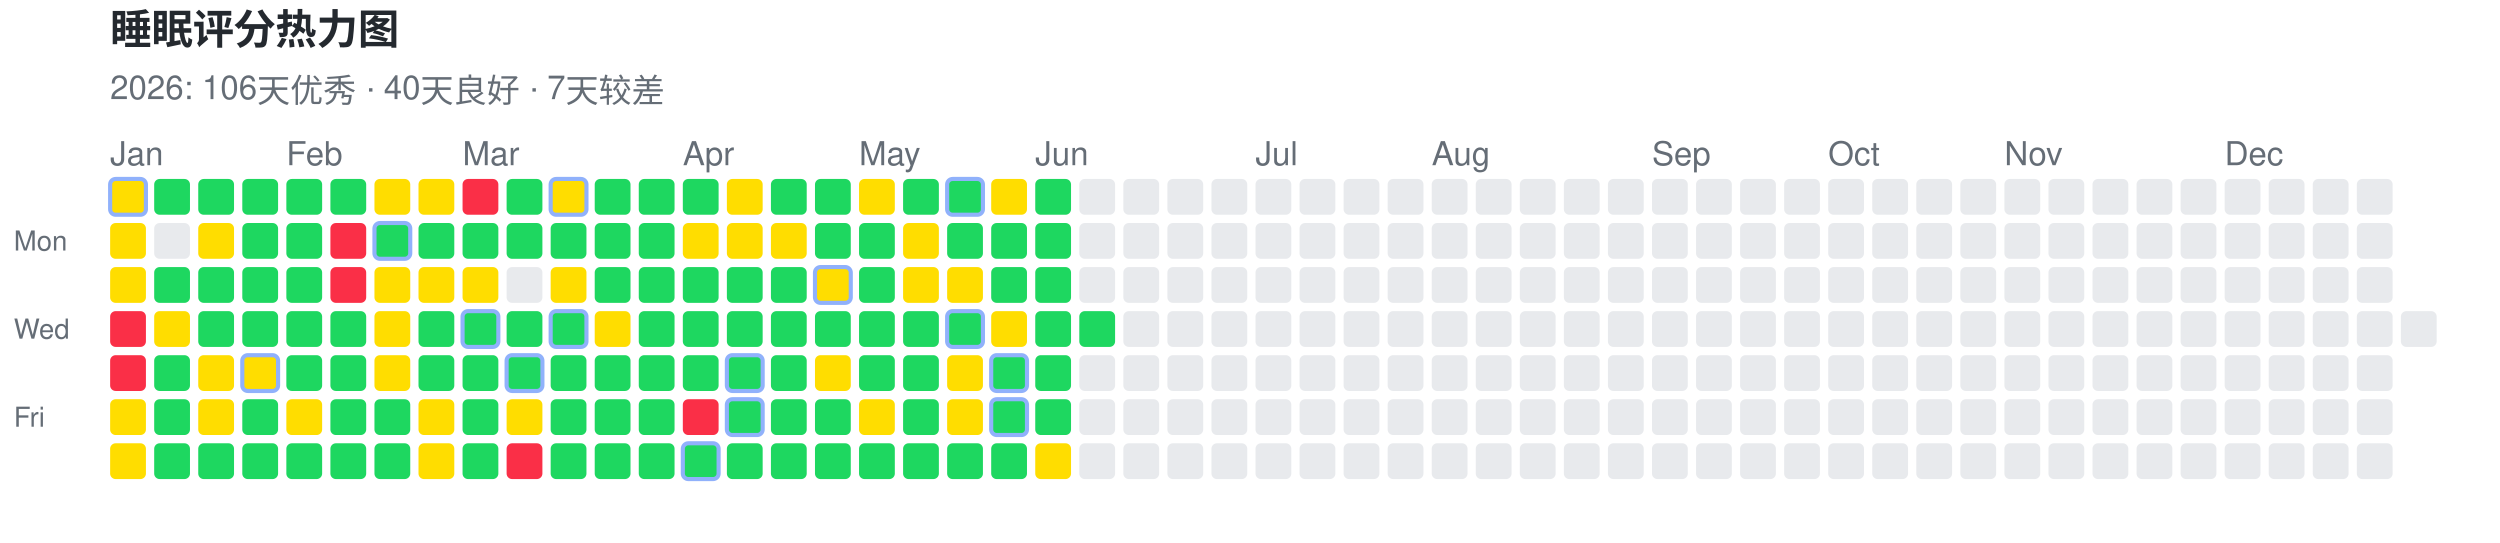
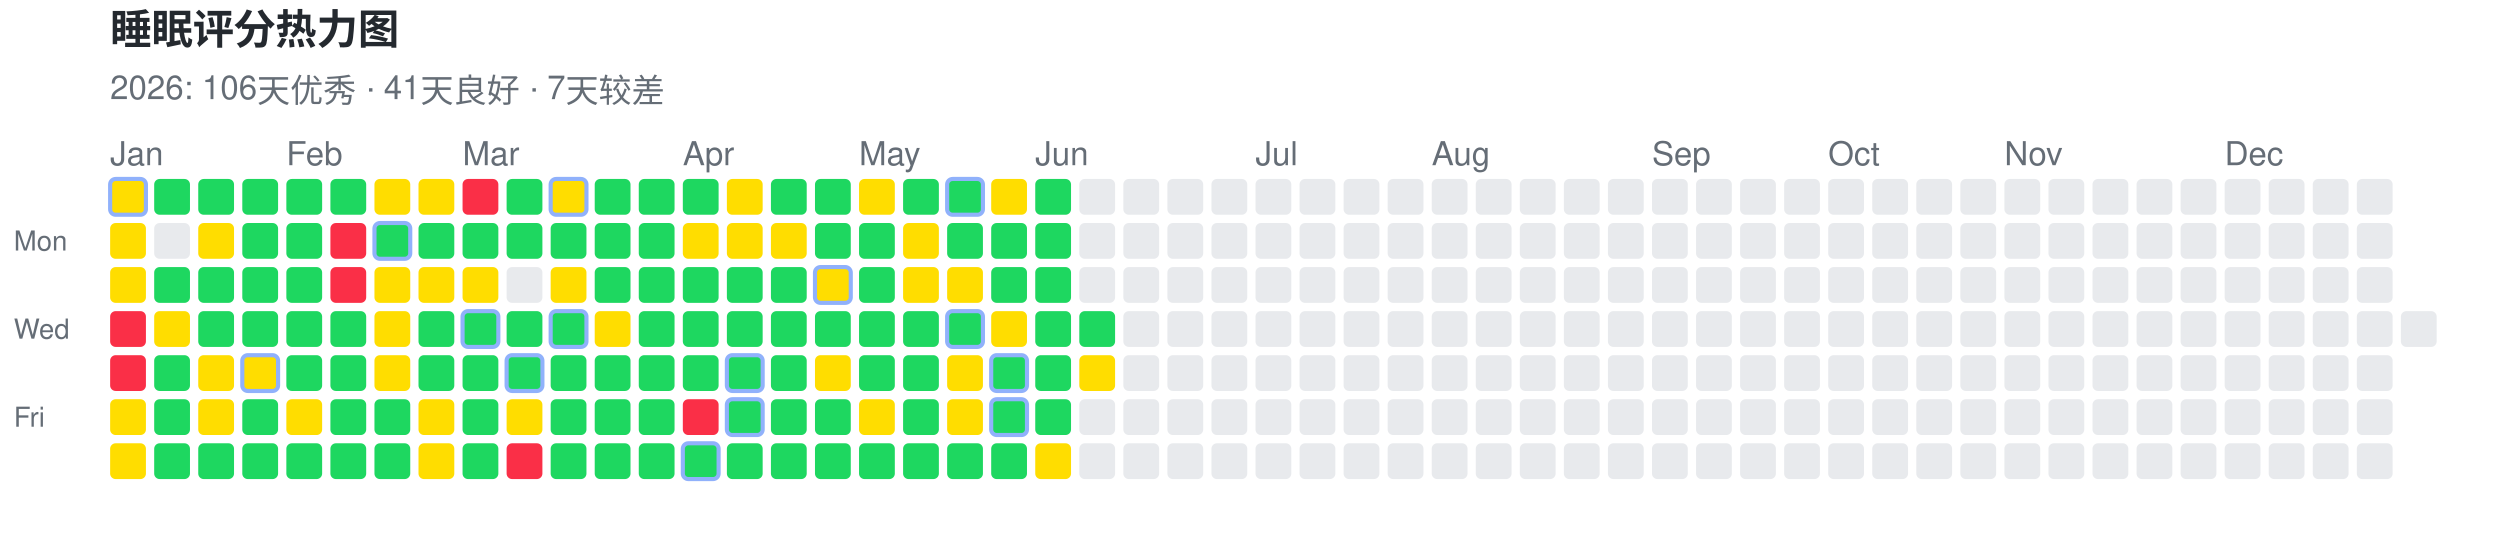
<svg xmlns="http://www.w3.org/2000/svg" width="908" height="197" viewBox="0 0 908 197" style="background-color:white;">
  <style>
    text { font-family: -apple-system, BlinkMacSystemFont, 'Segoe UI', Helvetica, Arial, sans-serif; }
  </style>
  <text x="40" y="16" font-size="15" fill="#24292f" font-weight="bold">睡眠评分热力图</text>
-   <text x="40" y="36" font-size="12" fill="#656d76">2026: 106天优秀 · 40天良好 · 7天较差</text>
+   <text x="40" y="36" font-size="12" fill="#656d76">2026: 106天优秀 · 41天良好 · 7天较差</text>
  <text x="40" y="60" font-size="12" fill="#656d76">Jan</text>
  <text x="104" y="60" font-size="12" fill="#656d76">Feb</text>
  <text x="168" y="60" font-size="12" fill="#656d76">Mar</text>
  <text x="248" y="60" font-size="12" fill="#656d76">Apr</text>
  <text x="312" y="60" font-size="12" fill="#656d76">May</text>
  <text x="376" y="60" font-size="12" fill="#656d76">Jun</text>
  <text x="456" y="60" font-size="12" fill="#656d76">Jul</text>
  <text x="520" y="60" font-size="12" fill="#656d76">Aug</text>
  <text x="600" y="60" font-size="12" fill="#656d76">Sep</text>
  <text x="664" y="60" font-size="12" fill="#656d76">Oct</text>
  <text x="728" y="60" font-size="12" fill="#656d76">Nov</text>
  <text x="808" y="60" font-size="12" fill="#656d76">Dec</text>
  <text x="5" y="91" font-size="10" fill="#656d76">Mon</text>
  <text x="5" y="123" font-size="10" fill="#656d76">Wed</text>
  <text x="5" y="155" font-size="10" fill="#656d76">Fri</text>
  <rect x="40" y="113" width="13" height="13" rx="2" ry="2" fill="#fa2f47" data-date="2026-01-01" data-score="47" data-duration="311" data-nap="" />
  <rect x="40" y="129" width="13" height="13" rx="2" ry="2" fill="#fa2f47" data-date="2026-01-02" data-score="52" data-duration="517" data-nap="" />
  <rect x="40" y="145" width="13" height="13" rx="2" ry="2" fill="#ffdd00" data-date="2026-01-03" data-score="74" data-duration="435" data-nap="" />
  <rect x="40" y="161" width="13" height="13" rx="2" ry="2" fill="#ffdd00" data-date="2026-01-04" data-score="83" data-duration="602" data-nap="" />
  <rect x="40" y="65" width="13" height="13" rx="2" ry="2" fill="#ffdd00" stroke="#90b1fb" stroke-width="1.5" data-date="2026-01-05" data-score="65" data-duration="561" data-nap="56" />
  <rect x="40" y="81" width="13" height="13" rx="2" ry="2" fill="#ffdd00" data-date="2026-01-06" data-score="84" data-duration="498" data-nap="" />
  <rect x="40" y="97" width="13" height="13" rx="2" ry="2" fill="#ffdd00" data-date="2026-01-07" data-score="73" data-duration="473" data-nap="" />
  <rect x="56" y="113" width="13" height="13" rx="2" ry="2" fill="#ffdd00" data-date="2026-01-08" data-score="71" data-duration="471" data-nap="" />
  <rect x="56" y="129" width="13" height="13" rx="2" ry="2" fill="#1ed760" data-date="2026-01-09" data-score="92" data-duration="435" data-nap="" />
  <rect x="56" y="145" width="13" height="13" rx="2" ry="2" fill="#1ed760" data-date="2026-01-10" data-score="95" data-duration="421" data-nap="" />
  <rect x="56" y="161" width="13" height="13" rx="2" ry="2" fill="#1ed760" data-date="2026-01-11" data-score="97" data-duration="395" data-nap="" />
  <rect x="56" y="65" width="13" height="13" rx="2" ry="2" fill="#1ed760" data-date="2026-01-12" data-score="97" data-duration="420" data-nap="" />
  <rect x="56" y="81" width="13" height="13" rx="2" ry="2" fill="#E8EAED" data-date="2026-01-13" data-score="" data-duration="" data-nap="" />
  <rect x="56" y="97" width="13" height="13" rx="2" ry="2" fill="#1ed760" data-date="2026-01-14" data-score="96" data-duration="533" data-nap="" />
  <rect x="72" y="113" width="13" height="13" rx="2" ry="2" fill="#1ed760" data-date="2026-01-15" data-score="95" data-duration="486" data-nap="" />
  <rect x="72" y="129" width="13" height="13" rx="2" ry="2" fill="#ffdd00" data-date="2026-01-16" data-score="69" data-duration="442" data-nap="" />
  <rect x="72" y="145" width="13" height="13" rx="2" ry="2" fill="#ffdd00" data-date="2026-01-17" data-score="76" data-duration="550" data-nap="" />
  <rect x="72" y="161" width="13" height="13" rx="2" ry="2" fill="#1ed760" data-date="2026-01-18" data-score="91" data-duration="450" data-nap="" />
  <rect x="72" y="65" width="13" height="13" rx="2" ry="2" fill="#1ed760" data-date="2026-01-19" data-score="98" data-duration="467" data-nap="" />
  <rect x="72" y="81" width="13" height="13" rx="2" ry="2" fill="#ffdd00" data-date="2026-01-20" data-score="74" data-duration="479" data-nap="" />
  <rect x="72" y="97" width="13" height="13" rx="2" ry="2" fill="#1ed760" data-date="2026-01-21" data-score="96" data-duration="461" data-nap="" />
  <rect x="88" y="113" width="13" height="13" rx="2" ry="2" fill="#1ed760" data-date="2026-01-22" data-score="93" data-duration="448" data-nap="" />
  <rect x="88" y="129" width="13" height="13" rx="2" ry="2" fill="#ffdd00" stroke="#90b1fb" stroke-width="1.5" data-date="2026-01-23" data-score="83" data-duration="499" data-nap="42" />
  <rect x="88" y="145" width="13" height="13" rx="2" ry="2" fill="#1ed760" data-date="2026-01-24" data-score="98" data-duration="545" data-nap="" />
  <rect x="88" y="161" width="13" height="13" rx="2" ry="2" fill="#1ed760" data-date="2026-01-25" data-score="86" data-duration="546" data-nap="" />
  <rect x="88" y="65" width="13" height="13" rx="2" ry="2" fill="#1ed760" data-date="2026-01-26" data-score="95" data-duration="508" data-nap="" />
  <rect x="88" y="81" width="13" height="13" rx="2" ry="2" fill="#1ed760" data-date="2026-01-27" data-score="94" data-duration="525" data-nap="" />
  <rect x="88" y="97" width="13" height="13" rx="2" ry="2" fill="#1ed760" data-date="2026-01-28" data-score="96" data-duration="422" data-nap="" />
  <rect x="104" y="113" width="13" height="13" rx="2" ry="2" fill="#1ed760" data-date="2026-01-29" data-score="94" data-duration="445" data-nap="" />
  <rect x="104" y="129" width="13" height="13" rx="2" ry="2" fill="#1ed760" data-date="2026-01-30" data-score="92" data-duration="562" data-nap="" />
  <rect x="104" y="145" width="13" height="13" rx="2" ry="2" fill="#ffdd00" data-date="2026-01-31" data-score="74" data-duration="511" data-nap="" />
  <rect x="104" y="161" width="13" height="13" rx="2" ry="2" fill="#1ed760" data-date="2026-02-01" data-score="96" data-duration="495" data-nap="" />
  <rect x="104" y="65" width="13" height="13" rx="2" ry="2" fill="#1ed760" data-date="2026-02-02" data-score="96" data-duration="519" data-nap="" />
  <rect x="104" y="81" width="13" height="13" rx="2" ry="2" fill="#1ed760" data-date="2026-02-03" data-score="96" data-duration="517" data-nap="" />
  <rect x="104" y="97" width="13" height="13" rx="2" ry="2" fill="#1ed760" data-date="2026-02-04" data-score="95" data-duration="464" data-nap="" />
  <rect x="120" y="113" width="13" height="13" rx="2" ry="2" fill="#1ed760" data-date="2026-02-05" data-score="97" data-duration="443" data-nap="" />
  <rect x="120" y="129" width="13" height="13" rx="2" ry="2" fill="#1ed760" data-date="2026-02-06" data-score="95" data-duration="516" data-nap="" />
  <rect x="120" y="145" width="13" height="13" rx="2" ry="2" fill="#1ed760" data-date="2026-02-07" data-score="96" data-duration="497" data-nap="" />
  <rect x="120" y="161" width="13" height="13" rx="2" ry="2" fill="#1ed760" data-date="2026-02-08" data-score="86" data-duration="488" data-nap="" />
  <rect x="120" y="65" width="13" height="13" rx="2" ry="2" fill="#1ed760" data-date="2026-02-09" data-score="93" data-duration="394" data-nap="" />
  <rect x="120" y="81" width="13" height="13" rx="2" ry="2" fill="#fa2f47" data-date="2026-02-10" data-score="56" data-duration="322" data-nap="" />
  <rect x="120" y="97" width="13" height="13" rx="2" ry="2" fill="#fa2f47" data-date="2026-02-11" data-score="44" data-duration="212" data-nap="" />
  <rect x="136" y="113" width="13" height="13" rx="2" ry="2" fill="#ffdd00" data-date="2026-02-12" data-score="84" data-duration="538" data-nap="" />
  <rect x="136" y="129" width="13" height="13" rx="2" ry="2" fill="#ffdd00" data-date="2026-02-13" data-score="81" data-duration="522" data-nap="" />
  <rect x="136" y="145" width="13" height="13" rx="2" ry="2" fill="#1ed760" data-date="2026-02-14" data-score="95" data-duration="444" data-nap="" />
  <rect x="136" y="161" width="13" height="13" rx="2" ry="2" fill="#1ed760" data-date="2026-02-15" data-score="98" data-duration="506" data-nap="" />
  <rect x="136" y="65" width="13" height="13" rx="2" ry="2" fill="#ffdd00" data-date="2026-02-16" data-score="84" data-duration="535" data-nap="" />
  <rect x="136" y="81" width="13" height="13" rx="2" ry="2" fill="#1ed760" stroke="#90b1fb" stroke-width="1.5" data-date="2026-02-17" data-score="94" data-duration="493" data-nap="58" />
  <rect x="136" y="97" width="13" height="13" rx="2" ry="2" fill="#ffdd00" data-date="2026-02-18" data-score="72" data-duration="530" data-nap="" />
  <rect x="152" y="113" width="13" height="13" rx="2" ry="2" fill="#1ed760" data-date="2026-02-19" data-score="93" data-duration="407" data-nap="" />
  <rect x="152" y="129" width="13" height="13" rx="2" ry="2" fill="#1ed760" data-date="2026-02-20" data-score="98" data-duration="400" data-nap="" />
  <rect x="152" y="145" width="13" height="13" rx="2" ry="2" fill="#ffdd00" data-date="2026-02-21" data-score="79" data-duration="497" data-nap="" />
  <rect x="152" y="161" width="13" height="13" rx="2" ry="2" fill="#ffdd00" data-date="2026-02-22" data-score="84" data-duration="494" data-nap="" />
  <rect x="152" y="65" width="13" height="13" rx="2" ry="2" fill="#ffdd00" data-date="2026-02-23" data-score="84" data-duration="404" data-nap="" />
  <rect x="152" y="81" width="13" height="13" rx="2" ry="2" fill="#1ed760" data-date="2026-02-24" data-score="93" data-duration="485" data-nap="" />
  <rect x="152" y="97" width="13" height="13" rx="2" ry="2" fill="#ffdd00" data-date="2026-02-25" data-score="82" data-duration="512" data-nap="" />
  <rect x="168" y="113" width="13" height="13" rx="2" ry="2" fill="#1ed760" stroke="#90b1fb" stroke-width="1.5" data-date="2026-02-26" data-score="93" data-duration="446" data-nap="28" />
  <rect x="168" y="129" width="13" height="13" rx="2" ry="2" fill="#1ed760" data-date="2026-02-27" data-score="97" data-duration="464" data-nap="" />
  <rect x="168" y="145" width="13" height="13" rx="2" ry="2" fill="#1ed760" data-date="2026-02-28" data-score="94" data-duration="351" data-nap="" />
  <rect x="168" y="161" width="13" height="13" rx="2" ry="2" fill="#1ed760" data-date="2026-03-01" data-score="96" data-duration="390" data-nap="" />
  <rect x="168" y="65" width="13" height="13" rx="2" ry="2" fill="#fa2f47" data-date="2026-03-02" data-score="49" data-duration="250" data-nap="" />
  <rect x="168" y="81" width="13" height="13" rx="2" ry="2" fill="#1ed760" data-date="2026-03-03" data-score="98" data-duration="516" data-nap="" />
  <rect x="168" y="97" width="13" height="13" rx="2" ry="2" fill="#ffdd00" data-date="2026-03-04" data-score="75" data-duration="464" data-nap="" />
  <rect x="184" y="113" width="13" height="13" rx="2" ry="2" fill="#1ed760" data-date="2026-03-05" data-score="91" data-duration="500" data-nap="" />
  <rect x="184" y="129" width="13" height="13" rx="2" ry="2" fill="#1ed760" stroke="#90b1fb" stroke-width="1.5" data-date="2026-03-06" data-score="91" data-duration="403" data-nap="36" />
  <rect x="184" y="145" width="13" height="13" rx="2" ry="2" fill="#ffdd00" data-date="2026-03-07" data-score="80" data-duration="356" data-nap="" />
  <rect x="184" y="161" width="13" height="13" rx="2" ry="2" fill="#fa2f47" data-date="2026-03-08" data-score="52" data-duration="752" data-nap="" />
  <rect x="184" y="65" width="13" height="13" rx="2" ry="2" fill="#1ed760" data-date="2026-03-09" data-score="96" data-duration="483" data-nap="" />
  <rect x="184" y="81" width="13" height="13" rx="2" ry="2" fill="#1ed760" data-date="2026-03-10" data-score="92" data-duration="522" data-nap="" />
  <rect x="184" y="97" width="13" height="13" rx="2" ry="2" fill="#E8EAED" data-date="2026-03-11" data-score="" data-duration="" data-nap="" />
  <rect x="200" y="113" width="13" height="13" rx="2" ry="2" fill="#1ed760" stroke="#90b1fb" stroke-width="1.5" data-date="2026-03-12" data-score="95" data-duration="485" data-nap="39" />
  <rect x="200" y="129" width="13" height="13" rx="2" ry="2" fill="#1ed760" data-date="2026-03-13" data-score="96" data-duration="482" data-nap="" />
  <rect x="200" y="145" width="13" height="13" rx="2" ry="2" fill="#1ed760" data-date="2026-03-14" data-score="96" data-duration="517" data-nap="" />
  <rect x="200" y="161" width="13" height="13" rx="2" ry="2" fill="#1ed760" data-date="2026-03-15" data-score="98" data-duration="512" data-nap="" />
  <rect x="200" y="65" width="13" height="13" rx="2" ry="2" fill="#ffdd00" stroke="#90b1fb" stroke-width="1.5" data-date="2026-03-16" data-score="63" data-duration="391" data-nap="28" />
  <rect x="200" y="81" width="13" height="13" rx="2" ry="2" fill="#1ed760" data-date="2026-03-17" data-score="98" data-duration="512" data-nap="" />
  <rect x="200" y="97" width="13" height="13" rx="2" ry="2" fill="#ffdd00" data-date="2026-03-18" data-score="75" data-duration="419" data-nap="" />
  <rect x="216" y="113" width="13" height="13" rx="2" ry="2" fill="#ffdd00" data-date="2026-03-19" data-score="73" data-duration="454" data-nap="" />
  <rect x="216" y="129" width="13" height="13" rx="2" ry="2" fill="#1ed760" data-date="2026-03-20" data-score="98" data-duration="468" data-nap="" />
  <rect x="216" y="145" width="13" height="13" rx="2" ry="2" fill="#1ed760" data-date="2026-03-21" data-score="98" data-duration="472" data-nap="" />
  <rect x="216" y="161" width="13" height="13" rx="2" ry="2" fill="#1ed760" data-date="2026-03-22" data-score="97" data-duration="540" data-nap="" />
  <rect x="216" y="65" width="13" height="13" rx="2" ry="2" fill="#1ed760" data-date="2026-03-23" data-score="98" data-duration="522" data-nap="" />
  <rect x="216" y="81" width="13" height="13" rx="2" ry="2" fill="#1ed760" data-date="2026-03-24" data-score="92" data-duration="492" data-nap="" />
  <rect x="216" y="97" width="13" height="13" rx="2" ry="2" fill="#1ed760" data-date="2026-03-25" data-score="99" data-duration="489" data-nap="" />
  <rect x="232" y="113" width="13" height="13" rx="2" ry="2" fill="#1ed760" data-date="2026-03-26" data-score="98" data-duration="488" data-nap="" />
  <rect x="232" y="129" width="13" height="13" rx="2" ry="2" fill="#1ed760" data-date="2026-03-27" data-score="96" data-duration="403" data-nap="" />
  <rect x="232" y="145" width="13" height="13" rx="2" ry="2" fill="#1ed760" data-date="2026-03-28" data-score="98" data-duration="474" data-nap="" />
  <rect x="232" y="161" width="13" height="13" rx="2" ry="2" fill="#1ed760" data-date="2026-03-29" data-score="95" data-duration="511" data-nap="" />
  <rect x="232" y="65" width="13" height="13" rx="2" ry="2" fill="#1ed760" data-date="2026-03-30" data-score="95" data-duration="516" data-nap="" />
  <rect x="232" y="81" width="13" height="13" rx="2" ry="2" fill="#1ed760" data-date="2026-03-31" data-score="96" data-duration="503" data-nap="" />
  <rect x="232" y="97" width="13" height="13" rx="2" ry="2" fill="#1ed760" data-date="2026-04-01" data-score="95" data-duration="476" data-nap="" />
  <rect x="248" y="113" width="13" height="13" rx="2" ry="2" fill="#1ed760" data-date="2026-04-02" data-score="98" data-duration="480" data-nap="" />
  <rect x="248" y="129" width="13" height="13" rx="2" ry="2" fill="#1ed760" data-date="2026-04-03" data-score="98" data-duration="375" data-nap="" />
  <rect x="248" y="145" width="13" height="13" rx="2" ry="2" fill="#fa2f47" data-date="2026-04-04" data-score="52" data-duration="327" data-nap="" />
  <rect x="248" y="161" width="13" height="13" rx="2" ry="2" fill="#1ed760" stroke="#90b1fb" stroke-width="1.5" data-date="2026-04-05" data-score="95" data-duration="511" data-nap="38" />
  <rect x="248" y="65" width="13" height="13" rx="2" ry="2" fill="#1ed760" data-date="2026-04-06" data-score="92" data-duration="481" data-nap="" />
  <rect x="248" y="81" width="13" height="13" rx="2" ry="2" fill="#ffdd00" data-date="2026-04-07" data-score="79" data-duration="510" data-nap="" />
  <rect x="248" y="97" width="13" height="13" rx="2" ry="2" fill="#1ed760" data-date="2026-04-08" data-score="98" data-duration="491" data-nap="" />
  <rect x="264" y="113" width="13" height="13" rx="2" ry="2" fill="#1ed760" data-date="2026-04-09" data-score="96" data-duration="456" data-nap="" />
  <rect x="264" y="129" width="13" height="13" rx="2" ry="2" fill="#1ed760" stroke="#90b1fb" stroke-width="1.5" data-date="2026-04-10" data-score="96" data-duration="386" data-nap="26" />
  <rect x="264" y="145" width="13" height="13" rx="2" ry="2" fill="#1ed760" stroke="#90b1fb" stroke-width="1.5" data-date="2026-04-11" data-score="98" data-duration="437" data-nap="31" />
  <rect x="264" y="161" width="13" height="13" rx="2" ry="2" fill="#1ed760" data-date="2026-04-12" data-score="92" data-duration="579" data-nap="" />
  <rect x="264" y="65" width="13" height="13" rx="2" ry="2" fill="#ffdd00" data-date="2026-04-13" data-score="77" data-duration="486" data-nap="" />
  <rect x="264" y="81" width="13" height="13" rx="2" ry="2" fill="#ffdd00" data-date="2026-04-14" data-score="85" data-duration="472" data-nap="" />
  <rect x="264" y="97" width="13" height="13" rx="2" ry="2" fill="#1ed760" data-date="2026-04-15" data-score="95" data-duration="498" data-nap="" />
  <rect x="280" y="113" width="13" height="13" rx="2" ry="2" fill="#1ed760" data-date="2026-04-16" data-score="93" data-duration="417" data-nap="" />
  <rect x="280" y="129" width="13" height="13" rx="2" ry="2" fill="#1ed760" data-date="2026-04-17" data-score="95" data-duration="396" data-nap="" />
  <rect x="280" y="145" width="13" height="13" rx="2" ry="2" fill="#1ed760" data-date="2026-04-18" data-score="94" data-duration="378" data-nap="" />
  <rect x="280" y="161" width="13" height="13" rx="2" ry="2" fill="#1ed760" data-date="2026-04-19" data-score="95" data-duration="480" data-nap="" />
  <rect x="280" y="65" width="13" height="13" rx="2" ry="2" fill="#1ed760" data-date="2026-04-20" data-score="92" data-duration="428" data-nap="" />
  <rect x="280" y="81" width="13" height="13" rx="2" ry="2" fill="#ffdd00" data-date="2026-04-21" data-score="83" data-duration="357" data-nap="" />
  <rect x="280" y="97" width="13" height="13" rx="2" ry="2" fill="#1ed760" data-date="2026-04-22" data-score="94" data-duration="443" data-nap="" />
  <rect x="296" y="113" width="13" height="13" rx="2" ry="2" fill="#1ed760" data-date="2026-04-23" data-score="98" data-duration="506" data-nap="" />
  <rect x="296" y="129" width="13" height="13" rx="2" ry="2" fill="#ffdd00" data-date="2026-04-24" data-score="71" data-duration="345" data-nap="" />
  <rect x="296" y="145" width="13" height="13" rx="2" ry="2" fill="#1ed760" data-date="2026-04-25" data-score="92" data-duration="462" data-nap="" />
  <rect x="296" y="161" width="13" height="13" rx="2" ry="2" fill="#1ed760" data-date="2026-04-26" data-score="93" data-duration="534" data-nap="" />
  <rect x="296" y="65" width="13" height="13" rx="2" ry="2" fill="#1ed760" data-date="2026-04-27" data-score="86" data-duration="523" data-nap="" />
  <rect x="296" y="81" width="13" height="13" rx="2" ry="2" fill="#1ed760" data-date="2026-04-28" data-score="97" data-duration="491" data-nap="" />
  <rect x="296" y="97" width="13" height="13" rx="2" ry="2" fill="#ffdd00" stroke="#90b1fb" stroke-width="1.5" data-date="2026-04-29" data-score="66" data-duration="455" data-nap="22" />
  <rect x="312" y="113" width="13" height="13" rx="2" ry="2" fill="#1ed760" data-date="2026-04-30" data-score="97" data-duration="469" data-nap="" />
  <rect x="312" y="129" width="13" height="13" rx="2" ry="2" fill="#1ed760" data-date="2026-05-01" data-score="98" data-duration="553" data-nap="" />
  <rect x="312" y="145" width="13" height="13" rx="2" ry="2" fill="#ffdd00" data-date="2026-05-02" data-score="74" data-duration="418" data-nap="" />
  <rect x="312" y="161" width="13" height="13" rx="2" ry="2" fill="#1ed760" data-date="2026-05-03" data-score="97" data-duration="507" data-nap="" />
  <rect x="312" y="65" width="13" height="13" rx="2" ry="2" fill="#ffdd00" data-date="2026-05-04" data-score="76" data-duration="431" data-nap="" />
  <rect x="312" y="81" width="13" height="13" rx="2" ry="2" fill="#1ed760" data-date="2026-05-05" data-score="98" data-duration="492" data-nap="" />
  <rect x="312" y="97" width="13" height="13" rx="2" ry="2" fill="#1ed760" data-date="2026-05-06" data-score="92" data-duration="511" data-nap="" />
  <rect x="328" y="113" width="13" height="13" rx="2" ry="2" fill="#1ed760" data-date="2026-05-07" data-score="99" data-duration="510" data-nap="" />
  <rect x="328" y="129" width="13" height="13" rx="2" ry="2" fill="#1ed760" data-date="2026-05-08" data-score="97" data-duration="408" data-nap="" />
  <rect x="328" y="145" width="13" height="13" rx="2" ry="2" fill="#1ed760" data-date="2026-05-09" data-score="97" data-duration="494" data-nap="" />
  <rect x="328" y="161" width="13" height="13" rx="2" ry="2" fill="#1ed760" data-date="2026-05-10" data-score="94" data-duration="399" data-nap="" />
  <rect x="328" y="65" width="13" height="13" rx="2" ry="2" fill="#1ed760" data-date="2026-05-11" data-score="98" data-duration="489" data-nap="" />
  <rect x="328" y="81" width="13" height="13" rx="2" ry="2" fill="#ffdd00" data-date="2026-05-12" data-score="66" data-duration="516" data-nap="" />
  <rect x="328" y="97" width="13" height="13" rx="2" ry="2" fill="#ffdd00" data-date="2026-05-13" data-score="77" data-duration="481" data-nap="" />
  <rect x="344" y="113" width="13" height="13" rx="2" ry="2" fill="#1ed760" stroke="#90b1fb" stroke-width="1.5" data-date="2026-05-14" data-score="86" data-duration="480" data-nap="10" />
  <rect x="344" y="129" width="13" height="13" rx="2" ry="2" fill="#ffdd00" data-date="2026-05-15" data-score="76" data-duration="400" data-nap="" />
  <rect x="344" y="145" width="13" height="13" rx="2" ry="2" fill="#ffdd00" data-date="2026-05-16" data-score="83" data-duration="566" data-nap="" />
  <rect x="344" y="161" width="13" height="13" rx="2" ry="2" fill="#1ed760" data-date="2026-05-17" data-score="93" data-duration="405" data-nap="" />
  <rect x="344" y="65" width="13" height="13" rx="2" ry="2" fill="#1ed760" stroke="#90b1fb" stroke-width="1.5" data-date="2026-05-18" data-score="92" data-duration="527" data-nap="23" />
  <rect x="344" y="81" width="13" height="13" rx="2" ry="2" fill="#1ed760" data-date="2026-05-19" data-score="97" data-duration="497" data-nap="" />
  <rect x="344" y="97" width="13" height="13" rx="2" ry="2" fill="#ffdd00" data-date="2026-05-20" data-score="85" data-duration="317" data-nap="" />
  <rect x="360" y="113" width="13" height="13" rx="2" ry="2" fill="#ffdd00" data-date="2026-05-21" data-score="77" data-duration="530" data-nap="" />
  <rect x="360" y="129" width="13" height="13" rx="2" ry="2" fill="#1ed760" stroke="#90b1fb" stroke-width="1.5" data-date="2026-05-22" data-score="93" data-duration="533" data-nap="25" />
  <rect x="360" y="145" width="13" height="13" rx="2" ry="2" fill="#1ed760" stroke="#90b1fb" stroke-width="1.5" data-date="2026-05-23" data-score="97" data-duration="523" data-nap="27" />
  <rect x="360" y="161" width="13" height="13" rx="2" ry="2" fill="#1ed760" data-date="2026-05-24" data-score="97" data-duration="521" data-nap="" />
  <rect x="360" y="65" width="13" height="13" rx="2" ry="2" fill="#ffdd00" data-date="2026-05-25" data-score="83" data-duration="507" data-nap="" />
  <rect x="360" y="81" width="13" height="13" rx="2" ry="2" fill="#1ed760" data-date="2026-05-26" data-score="93" data-duration="498" data-nap="" />
  <rect x="360" y="97" width="13" height="13" rx="2" ry="2" fill="#1ed760" data-date="2026-05-27" data-score="93" data-duration="495" data-nap="" />
  <rect x="376" y="113" width="13" height="13" rx="2" ry="2" fill="#1ed760" data-date="2026-05-28" data-score="93" data-duration="470" data-nap="" />
  <rect x="376" y="129" width="13" height="13" rx="2" ry="2" fill="#1ed760" data-date="2026-05-29" data-score="96" data-duration="408" data-nap="" />
  <rect x="376" y="145" width="13" height="13" rx="2" ry="2" fill="#1ed760" data-date="2026-05-30" data-score="97" data-duration="394" data-nap="" />
  <rect x="376" y="161" width="13" height="13" rx="2" ry="2" fill="#ffdd00" data-date="2026-05-31" data-score="75" data-duration="485" data-nap="" />
  <rect x="376" y="65" width="13" height="13" rx="2" ry="2" fill="#1ed760" data-date="2026-06-01" data-score="96" data-duration="400" data-nap="" />
  <rect x="376" y="81" width="13" height="13" rx="2" ry="2" fill="#1ed760" data-date="2026-06-02" data-score="91" data-duration="497" data-nap="" />
  <rect x="376" y="97" width="13" height="13" rx="2" ry="2" fill="#1ed760" data-date="2026-06-03" data-score="97" data-duration="489" data-nap="" />
  <rect x="392" y="113" width="13" height="13" rx="2" ry="2" fill="#1ed760" data-date="2026-06-04" data-score="97" data-duration="473" data-nap="" />
-   <rect x="392" y="129" width="13" height="13" rx="2" ry="2" fill="#E8EAED" data-date="2026-06-05" data-score="" data-duration="" data-nap="" />
+   <rect x="392" y="129" width="13" height="13" rx="2" ry="2" fill="#ffdd00" data-date="2026-06-05" data-score="62" data-duration="396" data-nap="" />
  <rect x="392" y="145" width="13" height="13" rx="2" ry="2" fill="#E8EAED" data-date="2026-06-06" data-score="" data-duration="" data-nap="" />
  <rect x="392" y="161" width="13" height="13" rx="2" ry="2" fill="#E8EAED" data-date="2026-06-07" data-score="" data-duration="" data-nap="" />
  <rect x="392" y="65" width="13" height="13" rx="2" ry="2" fill="#E8EAED" data-date="2026-06-08" data-score="" data-duration="" data-nap="" />
  <rect x="392" y="81" width="13" height="13" rx="2" ry="2" fill="#E8EAED" data-date="2026-06-09" data-score="" data-duration="" data-nap="" />
  <rect x="392" y="97" width="13" height="13" rx="2" ry="2" fill="#E8EAED" data-date="2026-06-10" data-score="" data-duration="" data-nap="" />
  <rect x="408" y="113" width="13" height="13" rx="2" ry="2" fill="#E8EAED" data-date="2026-06-11" data-score="" data-duration="" data-nap="" />
  <rect x="408" y="129" width="13" height="13" rx="2" ry="2" fill="#E8EAED" data-date="2026-06-12" data-score="" data-duration="" data-nap="" />
  <rect x="408" y="145" width="13" height="13" rx="2" ry="2" fill="#E8EAED" data-date="2026-06-13" data-score="" data-duration="" data-nap="" />
  <rect x="408" y="161" width="13" height="13" rx="2" ry="2" fill="#E8EAED" data-date="2026-06-14" data-score="" data-duration="" data-nap="" />
  <rect x="408" y="65" width="13" height="13" rx="2" ry="2" fill="#E8EAED" data-date="2026-06-15" data-score="" data-duration="" data-nap="" />
  <rect x="408" y="81" width="13" height="13" rx="2" ry="2" fill="#E8EAED" data-date="2026-06-16" data-score="" data-duration="" data-nap="" />
  <rect x="408" y="97" width="13" height="13" rx="2" ry="2" fill="#E8EAED" data-date="2026-06-17" data-score="" data-duration="" data-nap="" />
  <rect x="424" y="113" width="13" height="13" rx="2" ry="2" fill="#E8EAED" data-date="2026-06-18" data-score="" data-duration="" data-nap="" />
  <rect x="424" y="129" width="13" height="13" rx="2" ry="2" fill="#E8EAED" data-date="2026-06-19" data-score="" data-duration="" data-nap="" />
  <rect x="424" y="145" width="13" height="13" rx="2" ry="2" fill="#E8EAED" data-date="2026-06-20" data-score="" data-duration="" data-nap="" />
  <rect x="424" y="161" width="13" height="13" rx="2" ry="2" fill="#E8EAED" data-date="2026-06-21" data-score="" data-duration="" data-nap="" />
  <rect x="424" y="65" width="13" height="13" rx="2" ry="2" fill="#E8EAED" data-date="2026-06-22" data-score="" data-duration="" data-nap="" />
  <rect x="424" y="81" width="13" height="13" rx="2" ry="2" fill="#E8EAED" data-date="2026-06-23" data-score="" data-duration="" data-nap="" />
  <rect x="424" y="97" width="13" height="13" rx="2" ry="2" fill="#E8EAED" data-date="2026-06-24" data-score="" data-duration="" data-nap="" />
  <rect x="440" y="113" width="13" height="13" rx="2" ry="2" fill="#E8EAED" data-date="2026-06-25" data-score="" data-duration="" data-nap="" />
  <rect x="440" y="129" width="13" height="13" rx="2" ry="2" fill="#E8EAED" data-date="2026-06-26" data-score="" data-duration="" data-nap="" />
  <rect x="440" y="145" width="13" height="13" rx="2" ry="2" fill="#E8EAED" data-date="2026-06-27" data-score="" data-duration="" data-nap="" />
  <rect x="440" y="161" width="13" height="13" rx="2" ry="2" fill="#E8EAED" data-date="2026-06-28" data-score="" data-duration="" data-nap="" />
  <rect x="440" y="65" width="13" height="13" rx="2" ry="2" fill="#E8EAED" data-date="2026-06-29" data-score="" data-duration="" data-nap="" />
  <rect x="440" y="81" width="13" height="13" rx="2" ry="2" fill="#E8EAED" data-date="2026-06-30" data-score="" data-duration="" data-nap="" />
  <rect x="440" y="97" width="13" height="13" rx="2" ry="2" fill="#E8EAED" data-date="2026-07-01" data-score="" data-duration="" data-nap="" />
  <rect x="456" y="113" width="13" height="13" rx="2" ry="2" fill="#E8EAED" data-date="2026-07-02" data-score="" data-duration="" data-nap="" />
  <rect x="456" y="129" width="13" height="13" rx="2" ry="2" fill="#E8EAED" data-date="2026-07-03" data-score="" data-duration="" data-nap="" />
  <rect x="456" y="145" width="13" height="13" rx="2" ry="2" fill="#E8EAED" data-date="2026-07-04" data-score="" data-duration="" data-nap="" />
  <rect x="456" y="161" width="13" height="13" rx="2" ry="2" fill="#E8EAED" data-date="2026-07-05" data-score="" data-duration="" data-nap="" />
  <rect x="456" y="65" width="13" height="13" rx="2" ry="2" fill="#E8EAED" data-date="2026-07-06" data-score="" data-duration="" data-nap="" />
  <rect x="456" y="81" width="13" height="13" rx="2" ry="2" fill="#E8EAED" data-date="2026-07-07" data-score="" data-duration="" data-nap="" />
  <rect x="456" y="97" width="13" height="13" rx="2" ry="2" fill="#E8EAED" data-date="2026-07-08" data-score="" data-duration="" data-nap="" />
  <rect x="472" y="113" width="13" height="13" rx="2" ry="2" fill="#E8EAED" data-date="2026-07-09" data-score="" data-duration="" data-nap="" />
  <rect x="472" y="129" width="13" height="13" rx="2" ry="2" fill="#E8EAED" data-date="2026-07-10" data-score="" data-duration="" data-nap="" />
  <rect x="472" y="145" width="13" height="13" rx="2" ry="2" fill="#E8EAED" data-date="2026-07-11" data-score="" data-duration="" data-nap="" />
  <rect x="472" y="161" width="13" height="13" rx="2" ry="2" fill="#E8EAED" data-date="2026-07-12" data-score="" data-duration="" data-nap="" />
  <rect x="472" y="65" width="13" height="13" rx="2" ry="2" fill="#E8EAED" data-date="2026-07-13" data-score="" data-duration="" data-nap="" />
  <rect x="472" y="81" width="13" height="13" rx="2" ry="2" fill="#E8EAED" data-date="2026-07-14" data-score="" data-duration="" data-nap="" />
  <rect x="472" y="97" width="13" height="13" rx="2" ry="2" fill="#E8EAED" data-date="2026-07-15" data-score="" data-duration="" data-nap="" />
  <rect x="488" y="113" width="13" height="13" rx="2" ry="2" fill="#E8EAED" data-date="2026-07-16" data-score="" data-duration="" data-nap="" />
  <rect x="488" y="129" width="13" height="13" rx="2" ry="2" fill="#E8EAED" data-date="2026-07-17" data-score="" data-duration="" data-nap="" />
  <rect x="488" y="145" width="13" height="13" rx="2" ry="2" fill="#E8EAED" data-date="2026-07-18" data-score="" data-duration="" data-nap="" />
  <rect x="488" y="161" width="13" height="13" rx="2" ry="2" fill="#E8EAED" data-date="2026-07-19" data-score="" data-duration="" data-nap="" />
  <rect x="488" y="65" width="13" height="13" rx="2" ry="2" fill="#E8EAED" data-date="2026-07-20" data-score="" data-duration="" data-nap="" />
  <rect x="488" y="81" width="13" height="13" rx="2" ry="2" fill="#E8EAED" data-date="2026-07-21" data-score="" data-duration="" data-nap="" />
  <rect x="488" y="97" width="13" height="13" rx="2" ry="2" fill="#E8EAED" data-date="2026-07-22" data-score="" data-duration="" data-nap="" />
  <rect x="504" y="113" width="13" height="13" rx="2" ry="2" fill="#E8EAED" data-date="2026-07-23" data-score="" data-duration="" data-nap="" />
  <rect x="504" y="129" width="13" height="13" rx="2" ry="2" fill="#E8EAED" data-date="2026-07-24" data-score="" data-duration="" data-nap="" />
  <rect x="504" y="145" width="13" height="13" rx="2" ry="2" fill="#E8EAED" data-date="2026-07-25" data-score="" data-duration="" data-nap="" />
  <rect x="504" y="161" width="13" height="13" rx="2" ry="2" fill="#E8EAED" data-date="2026-07-26" data-score="" data-duration="" data-nap="" />
  <rect x="504" y="65" width="13" height="13" rx="2" ry="2" fill="#E8EAED" data-date="2026-07-27" data-score="" data-duration="" data-nap="" />
  <rect x="504" y="81" width="13" height="13" rx="2" ry="2" fill="#E8EAED" data-date="2026-07-28" data-score="" data-duration="" data-nap="" />
  <rect x="504" y="97" width="13" height="13" rx="2" ry="2" fill="#E8EAED" data-date="2026-07-29" data-score="" data-duration="" data-nap="" />
  <rect x="520" y="113" width="13" height="13" rx="2" ry="2" fill="#E8EAED" data-date="2026-07-30" data-score="" data-duration="" data-nap="" />
  <rect x="520" y="129" width="13" height="13" rx="2" ry="2" fill="#E8EAED" data-date="2026-07-31" data-score="" data-duration="" data-nap="" />
  <rect x="520" y="145" width="13" height="13" rx="2" ry="2" fill="#E8EAED" data-date="2026-08-01" data-score="" data-duration="" data-nap="" />
  <rect x="520" y="161" width="13" height="13" rx="2" ry="2" fill="#E8EAED" data-date="2026-08-02" data-score="" data-duration="" data-nap="" />
  <rect x="520" y="65" width="13" height="13" rx="2" ry="2" fill="#E8EAED" data-date="2026-08-03" data-score="" data-duration="" data-nap="" />
  <rect x="520" y="81" width="13" height="13" rx="2" ry="2" fill="#E8EAED" data-date="2026-08-04" data-score="" data-duration="" data-nap="" />
  <rect x="520" y="97" width="13" height="13" rx="2" ry="2" fill="#E8EAED" data-date="2026-08-05" data-score="" data-duration="" data-nap="" />
  <rect x="536" y="113" width="13" height="13" rx="2" ry="2" fill="#E8EAED" data-date="2026-08-06" data-score="" data-duration="" data-nap="" />
  <rect x="536" y="129" width="13" height="13" rx="2" ry="2" fill="#E8EAED" data-date="2026-08-07" data-score="" data-duration="" data-nap="" />
  <rect x="536" y="145" width="13" height="13" rx="2" ry="2" fill="#E8EAED" data-date="2026-08-08" data-score="" data-duration="" data-nap="" />
  <rect x="536" y="161" width="13" height="13" rx="2" ry="2" fill="#E8EAED" data-date="2026-08-09" data-score="" data-duration="" data-nap="" />
  <rect x="536" y="65" width="13" height="13" rx="2" ry="2" fill="#E8EAED" data-date="2026-08-10" data-score="" data-duration="" data-nap="" />
  <rect x="536" y="81" width="13" height="13" rx="2" ry="2" fill="#E8EAED" data-date="2026-08-11" data-score="" data-duration="" data-nap="" />
  <rect x="536" y="97" width="13" height="13" rx="2" ry="2" fill="#E8EAED" data-date="2026-08-12" data-score="" data-duration="" data-nap="" />
  <rect x="552" y="113" width="13" height="13" rx="2" ry="2" fill="#E8EAED" data-date="2026-08-13" data-score="" data-duration="" data-nap="" />
  <rect x="552" y="129" width="13" height="13" rx="2" ry="2" fill="#E8EAED" data-date="2026-08-14" data-score="" data-duration="" data-nap="" />
  <rect x="552" y="145" width="13" height="13" rx="2" ry="2" fill="#E8EAED" data-date="2026-08-15" data-score="" data-duration="" data-nap="" />
  <rect x="552" y="161" width="13" height="13" rx="2" ry="2" fill="#E8EAED" data-date="2026-08-16" data-score="" data-duration="" data-nap="" />
  <rect x="552" y="65" width="13" height="13" rx="2" ry="2" fill="#E8EAED" data-date="2026-08-17" data-score="" data-duration="" data-nap="" />
  <rect x="552" y="81" width="13" height="13" rx="2" ry="2" fill="#E8EAED" data-date="2026-08-18" data-score="" data-duration="" data-nap="" />
  <rect x="552" y="97" width="13" height="13" rx="2" ry="2" fill="#E8EAED" data-date="2026-08-19" data-score="" data-duration="" data-nap="" />
  <rect x="568" y="113" width="13" height="13" rx="2" ry="2" fill="#E8EAED" data-date="2026-08-20" data-score="" data-duration="" data-nap="" />
  <rect x="568" y="129" width="13" height="13" rx="2" ry="2" fill="#E8EAED" data-date="2026-08-21" data-score="" data-duration="" data-nap="" />
  <rect x="568" y="145" width="13" height="13" rx="2" ry="2" fill="#E8EAED" data-date="2026-08-22" data-score="" data-duration="" data-nap="" />
  <rect x="568" y="161" width="13" height="13" rx="2" ry="2" fill="#E8EAED" data-date="2026-08-23" data-score="" data-duration="" data-nap="" />
  <rect x="568" y="65" width="13" height="13" rx="2" ry="2" fill="#E8EAED" data-date="2026-08-24" data-score="" data-duration="" data-nap="" />
  <rect x="568" y="81" width="13" height="13" rx="2" ry="2" fill="#E8EAED" data-date="2026-08-25" data-score="" data-duration="" data-nap="" />
  <rect x="568" y="97" width="13" height="13" rx="2" ry="2" fill="#E8EAED" data-date="2026-08-26" data-score="" data-duration="" data-nap="" />
  <rect x="584" y="113" width="13" height="13" rx="2" ry="2" fill="#E8EAED" data-date="2026-08-27" data-score="" data-duration="" data-nap="" />
  <rect x="584" y="129" width="13" height="13" rx="2" ry="2" fill="#E8EAED" data-date="2026-08-28" data-score="" data-duration="" data-nap="" />
  <rect x="584" y="145" width="13" height="13" rx="2" ry="2" fill="#E8EAED" data-date="2026-08-29" data-score="" data-duration="" data-nap="" />
  <rect x="584" y="161" width="13" height="13" rx="2" ry="2" fill="#E8EAED" data-date="2026-08-30" data-score="" data-duration="" data-nap="" />
  <rect x="584" y="65" width="13" height="13" rx="2" ry="2" fill="#E8EAED" data-date="2026-08-31" data-score="" data-duration="" data-nap="" />
  <rect x="584" y="81" width="13" height="13" rx="2" ry="2" fill="#E8EAED" data-date="2026-09-01" data-score="" data-duration="" data-nap="" />
  <rect x="584" y="97" width="13" height="13" rx="2" ry="2" fill="#E8EAED" data-date="2026-09-02" data-score="" data-duration="" data-nap="" />
  <rect x="600" y="113" width="13" height="13" rx="2" ry="2" fill="#E8EAED" data-date="2026-09-03" data-score="" data-duration="" data-nap="" />
  <rect x="600" y="129" width="13" height="13" rx="2" ry="2" fill="#E8EAED" data-date="2026-09-04" data-score="" data-duration="" data-nap="" />
  <rect x="600" y="145" width="13" height="13" rx="2" ry="2" fill="#E8EAED" data-date="2026-09-05" data-score="" data-duration="" data-nap="" />
  <rect x="600" y="161" width="13" height="13" rx="2" ry="2" fill="#E8EAED" data-date="2026-09-06" data-score="" data-duration="" data-nap="" />
  <rect x="600" y="65" width="13" height="13" rx="2" ry="2" fill="#E8EAED" data-date="2026-09-07" data-score="" data-duration="" data-nap="" />
  <rect x="600" y="81" width="13" height="13" rx="2" ry="2" fill="#E8EAED" data-date="2026-09-08" data-score="" data-duration="" data-nap="" />
  <rect x="600" y="97" width="13" height="13" rx="2" ry="2" fill="#E8EAED" data-date="2026-09-09" data-score="" data-duration="" data-nap="" />
  <rect x="616" y="113" width="13" height="13" rx="2" ry="2" fill="#E8EAED" data-date="2026-09-10" data-score="" data-duration="" data-nap="" />
  <rect x="616" y="129" width="13" height="13" rx="2" ry="2" fill="#E8EAED" data-date="2026-09-11" data-score="" data-duration="" data-nap="" />
  <rect x="616" y="145" width="13" height="13" rx="2" ry="2" fill="#E8EAED" data-date="2026-09-12" data-score="" data-duration="" data-nap="" />
  <rect x="616" y="161" width="13" height="13" rx="2" ry="2" fill="#E8EAED" data-date="2026-09-13" data-score="" data-duration="" data-nap="" />
  <rect x="616" y="65" width="13" height="13" rx="2" ry="2" fill="#E8EAED" data-date="2026-09-14" data-score="" data-duration="" data-nap="" />
  <rect x="616" y="81" width="13" height="13" rx="2" ry="2" fill="#E8EAED" data-date="2026-09-15" data-score="" data-duration="" data-nap="" />
  <rect x="616" y="97" width="13" height="13" rx="2" ry="2" fill="#E8EAED" data-date="2026-09-16" data-score="" data-duration="" data-nap="" />
  <rect x="632" y="113" width="13" height="13" rx="2" ry="2" fill="#E8EAED" data-date="2026-09-17" data-score="" data-duration="" data-nap="" />
  <rect x="632" y="129" width="13" height="13" rx="2" ry="2" fill="#E8EAED" data-date="2026-09-18" data-score="" data-duration="" data-nap="" />
  <rect x="632" y="145" width="13" height="13" rx="2" ry="2" fill="#E8EAED" data-date="2026-09-19" data-score="" data-duration="" data-nap="" />
  <rect x="632" y="161" width="13" height="13" rx="2" ry="2" fill="#E8EAED" data-date="2026-09-20" data-score="" data-duration="" data-nap="" />
  <rect x="632" y="65" width="13" height="13" rx="2" ry="2" fill="#E8EAED" data-date="2026-09-21" data-score="" data-duration="" data-nap="" />
  <rect x="632" y="81" width="13" height="13" rx="2" ry="2" fill="#E8EAED" data-date="2026-09-22" data-score="" data-duration="" data-nap="" />
  <rect x="632" y="97" width="13" height="13" rx="2" ry="2" fill="#E8EAED" data-date="2026-09-23" data-score="" data-duration="" data-nap="" />
  <rect x="648" y="113" width="13" height="13" rx="2" ry="2" fill="#E8EAED" data-date="2026-09-24" data-score="" data-duration="" data-nap="" />
  <rect x="648" y="129" width="13" height="13" rx="2" ry="2" fill="#E8EAED" data-date="2026-09-25" data-score="" data-duration="" data-nap="" />
  <rect x="648" y="145" width="13" height="13" rx="2" ry="2" fill="#E8EAED" data-date="2026-09-26" data-score="" data-duration="" data-nap="" />
  <rect x="648" y="161" width="13" height="13" rx="2" ry="2" fill="#E8EAED" data-date="2026-09-27" data-score="" data-duration="" data-nap="" />
  <rect x="648" y="65" width="13" height="13" rx="2" ry="2" fill="#E8EAED" data-date="2026-09-28" data-score="" data-duration="" data-nap="" />
  <rect x="648" y="81" width="13" height="13" rx="2" ry="2" fill="#E8EAED" data-date="2026-09-29" data-score="" data-duration="" data-nap="" />
  <rect x="648" y="97" width="13" height="13" rx="2" ry="2" fill="#E8EAED" data-date="2026-09-30" data-score="" data-duration="" data-nap="" />
  <rect x="664" y="113" width="13" height="13" rx="2" ry="2" fill="#E8EAED" data-date="2026-10-01" data-score="" data-duration="" data-nap="" />
  <rect x="664" y="129" width="13" height="13" rx="2" ry="2" fill="#E8EAED" data-date="2026-10-02" data-score="" data-duration="" data-nap="" />
  <rect x="664" y="145" width="13" height="13" rx="2" ry="2" fill="#E8EAED" data-date="2026-10-03" data-score="" data-duration="" data-nap="" />
  <rect x="664" y="161" width="13" height="13" rx="2" ry="2" fill="#E8EAED" data-date="2026-10-04" data-score="" data-duration="" data-nap="" />
  <rect x="664" y="65" width="13" height="13" rx="2" ry="2" fill="#E8EAED" data-date="2026-10-05" data-score="" data-duration="" data-nap="" />
  <rect x="664" y="81" width="13" height="13" rx="2" ry="2" fill="#E8EAED" data-date="2026-10-06" data-score="" data-duration="" data-nap="" />
  <rect x="664" y="97" width="13" height="13" rx="2" ry="2" fill="#E8EAED" data-date="2026-10-07" data-score="" data-duration="" data-nap="" />
  <rect x="680" y="113" width="13" height="13" rx="2" ry="2" fill="#E8EAED" data-date="2026-10-08" data-score="" data-duration="" data-nap="" />
  <rect x="680" y="129" width="13" height="13" rx="2" ry="2" fill="#E8EAED" data-date="2026-10-09" data-score="" data-duration="" data-nap="" />
  <rect x="680" y="145" width="13" height="13" rx="2" ry="2" fill="#E8EAED" data-date="2026-10-10" data-score="" data-duration="" data-nap="" />
  <rect x="680" y="161" width="13" height="13" rx="2" ry="2" fill="#E8EAED" data-date="2026-10-11" data-score="" data-duration="" data-nap="" />
  <rect x="680" y="65" width="13" height="13" rx="2" ry="2" fill="#E8EAED" data-date="2026-10-12" data-score="" data-duration="" data-nap="" />
  <rect x="680" y="81" width="13" height="13" rx="2" ry="2" fill="#E8EAED" data-date="2026-10-13" data-score="" data-duration="" data-nap="" />
  <rect x="680" y="97" width="13" height="13" rx="2" ry="2" fill="#E8EAED" data-date="2026-10-14" data-score="" data-duration="" data-nap="" />
  <rect x="696" y="113" width="13" height="13" rx="2" ry="2" fill="#E8EAED" data-date="2026-10-15" data-score="" data-duration="" data-nap="" />
  <rect x="696" y="129" width="13" height="13" rx="2" ry="2" fill="#E8EAED" data-date="2026-10-16" data-score="" data-duration="" data-nap="" />
  <rect x="696" y="145" width="13" height="13" rx="2" ry="2" fill="#E8EAED" data-date="2026-10-17" data-score="" data-duration="" data-nap="" />
  <rect x="696" y="161" width="13" height="13" rx="2" ry="2" fill="#E8EAED" data-date="2026-10-18" data-score="" data-duration="" data-nap="" />
  <rect x="696" y="65" width="13" height="13" rx="2" ry="2" fill="#E8EAED" data-date="2026-10-19" data-score="" data-duration="" data-nap="" />
  <rect x="696" y="81" width="13" height="13" rx="2" ry="2" fill="#E8EAED" data-date="2026-10-20" data-score="" data-duration="" data-nap="" />
  <rect x="696" y="97" width="13" height="13" rx="2" ry="2" fill="#E8EAED" data-date="2026-10-21" data-score="" data-duration="" data-nap="" />
  <rect x="712" y="113" width="13" height="13" rx="2" ry="2" fill="#E8EAED" data-date="2026-10-22" data-score="" data-duration="" data-nap="" />
  <rect x="712" y="129" width="13" height="13" rx="2" ry="2" fill="#E8EAED" data-date="2026-10-23" data-score="" data-duration="" data-nap="" />
  <rect x="712" y="145" width="13" height="13" rx="2" ry="2" fill="#E8EAED" data-date="2026-10-24" data-score="" data-duration="" data-nap="" />
  <rect x="712" y="161" width="13" height="13" rx="2" ry="2" fill="#E8EAED" data-date="2026-10-25" data-score="" data-duration="" data-nap="" />
  <rect x="712" y="65" width="13" height="13" rx="2" ry="2" fill="#E8EAED" data-date="2026-10-26" data-score="" data-duration="" data-nap="" />
  <rect x="712" y="81" width="13" height="13" rx="2" ry="2" fill="#E8EAED" data-date="2026-10-27" data-score="" data-duration="" data-nap="" />
  <rect x="712" y="97" width="13" height="13" rx="2" ry="2" fill="#E8EAED" data-date="2026-10-28" data-score="" data-duration="" data-nap="" />
  <rect x="728" y="113" width="13" height="13" rx="2" ry="2" fill="#E8EAED" data-date="2026-10-29" data-score="" data-duration="" data-nap="" />
  <rect x="728" y="129" width="13" height="13" rx="2" ry="2" fill="#E8EAED" data-date="2026-10-30" data-score="" data-duration="" data-nap="" />
  <rect x="728" y="145" width="13" height="13" rx="2" ry="2" fill="#E8EAED" data-date="2026-10-31" data-score="" data-duration="" data-nap="" />
  <rect x="728" y="161" width="13" height="13" rx="2" ry="2" fill="#E8EAED" data-date="2026-11-01" data-score="" data-duration="" data-nap="" />
  <rect x="728" y="65" width="13" height="13" rx="2" ry="2" fill="#E8EAED" data-date="2026-11-02" data-score="" data-duration="" data-nap="" />
  <rect x="728" y="81" width="13" height="13" rx="2" ry="2" fill="#E8EAED" data-date="2026-11-03" data-score="" data-duration="" data-nap="" />
  <rect x="728" y="97" width="13" height="13" rx="2" ry="2" fill="#E8EAED" data-date="2026-11-04" data-score="" data-duration="" data-nap="" />
  <rect x="744" y="113" width="13" height="13" rx="2" ry="2" fill="#E8EAED" data-date="2026-11-05" data-score="" data-duration="" data-nap="" />
  <rect x="744" y="129" width="13" height="13" rx="2" ry="2" fill="#E8EAED" data-date="2026-11-06" data-score="" data-duration="" data-nap="" />
  <rect x="744" y="145" width="13" height="13" rx="2" ry="2" fill="#E8EAED" data-date="2026-11-07" data-score="" data-duration="" data-nap="" />
  <rect x="744" y="161" width="13" height="13" rx="2" ry="2" fill="#E8EAED" data-date="2026-11-08" data-score="" data-duration="" data-nap="" />
  <rect x="744" y="65" width="13" height="13" rx="2" ry="2" fill="#E8EAED" data-date="2026-11-09" data-score="" data-duration="" data-nap="" />
  <rect x="744" y="81" width="13" height="13" rx="2" ry="2" fill="#E8EAED" data-date="2026-11-10" data-score="" data-duration="" data-nap="" />
  <rect x="744" y="97" width="13" height="13" rx="2" ry="2" fill="#E8EAED" data-date="2026-11-11" data-score="" data-duration="" data-nap="" />
  <rect x="760" y="113" width="13" height="13" rx="2" ry="2" fill="#E8EAED" data-date="2026-11-12" data-score="" data-duration="" data-nap="" />
  <rect x="760" y="129" width="13" height="13" rx="2" ry="2" fill="#E8EAED" data-date="2026-11-13" data-score="" data-duration="" data-nap="" />
  <rect x="760" y="145" width="13" height="13" rx="2" ry="2" fill="#E8EAED" data-date="2026-11-14" data-score="" data-duration="" data-nap="" />
  <rect x="760" y="161" width="13" height="13" rx="2" ry="2" fill="#E8EAED" data-date="2026-11-15" data-score="" data-duration="" data-nap="" />
  <rect x="760" y="65" width="13" height="13" rx="2" ry="2" fill="#E8EAED" data-date="2026-11-16" data-score="" data-duration="" data-nap="" />
  <rect x="760" y="81" width="13" height="13" rx="2" ry="2" fill="#E8EAED" data-date="2026-11-17" data-score="" data-duration="" data-nap="" />
  <rect x="760" y="97" width="13" height="13" rx="2" ry="2" fill="#E8EAED" data-date="2026-11-18" data-score="" data-duration="" data-nap="" />
  <rect x="776" y="113" width="13" height="13" rx="2" ry="2" fill="#E8EAED" data-date="2026-11-19" data-score="" data-duration="" data-nap="" />
  <rect x="776" y="129" width="13" height="13" rx="2" ry="2" fill="#E8EAED" data-date="2026-11-20" data-score="" data-duration="" data-nap="" />
  <rect x="776" y="145" width="13" height="13" rx="2" ry="2" fill="#E8EAED" data-date="2026-11-21" data-score="" data-duration="" data-nap="" />
  <rect x="776" y="161" width="13" height="13" rx="2" ry="2" fill="#E8EAED" data-date="2026-11-22" data-score="" data-duration="" data-nap="" />
  <rect x="776" y="65" width="13" height="13" rx="2" ry="2" fill="#E8EAED" data-date="2026-11-23" data-score="" data-duration="" data-nap="" />
  <rect x="776" y="81" width="13" height="13" rx="2" ry="2" fill="#E8EAED" data-date="2026-11-24" data-score="" data-duration="" data-nap="" />
  <rect x="776" y="97" width="13" height="13" rx="2" ry="2" fill="#E8EAED" data-date="2026-11-25" data-score="" data-duration="" data-nap="" />
  <rect x="792" y="113" width="13" height="13" rx="2" ry="2" fill="#E8EAED" data-date="2026-11-26" data-score="" data-duration="" data-nap="" />
  <rect x="792" y="129" width="13" height="13" rx="2" ry="2" fill="#E8EAED" data-date="2026-11-27" data-score="" data-duration="" data-nap="" />
  <rect x="792" y="145" width="13" height="13" rx="2" ry="2" fill="#E8EAED" data-date="2026-11-28" data-score="" data-duration="" data-nap="" />
  <rect x="792" y="161" width="13" height="13" rx="2" ry="2" fill="#E8EAED" data-date="2026-11-29" data-score="" data-duration="" data-nap="" />
  <rect x="792" y="65" width="13" height="13" rx="2" ry="2" fill="#E8EAED" data-date="2026-11-30" data-score="" data-duration="" data-nap="" />
  <rect x="792" y="81" width="13" height="13" rx="2" ry="2" fill="#E8EAED" data-date="2026-12-01" data-score="" data-duration="" data-nap="" />
  <rect x="792" y="97" width="13" height="13" rx="2" ry="2" fill="#E8EAED" data-date="2026-12-02" data-score="" data-duration="" data-nap="" />
  <rect x="808" y="113" width="13" height="13" rx="2" ry="2" fill="#E8EAED" data-date="2026-12-03" data-score="" data-duration="" data-nap="" />
  <rect x="808" y="129" width="13" height="13" rx="2" ry="2" fill="#E8EAED" data-date="2026-12-04" data-score="" data-duration="" data-nap="" />
  <rect x="808" y="145" width="13" height="13" rx="2" ry="2" fill="#E8EAED" data-date="2026-12-05" data-score="" data-duration="" data-nap="" />
  <rect x="808" y="161" width="13" height="13" rx="2" ry="2" fill="#E8EAED" data-date="2026-12-06" data-score="" data-duration="" data-nap="" />
  <rect x="808" y="65" width="13" height="13" rx="2" ry="2" fill="#E8EAED" data-date="2026-12-07" data-score="" data-duration="" data-nap="" />
  <rect x="808" y="81" width="13" height="13" rx="2" ry="2" fill="#E8EAED" data-date="2026-12-08" data-score="" data-duration="" data-nap="" />
  <rect x="808" y="97" width="13" height="13" rx="2" ry="2" fill="#E8EAED" data-date="2026-12-09" data-score="" data-duration="" data-nap="" />
  <rect x="824" y="113" width="13" height="13" rx="2" ry="2" fill="#E8EAED" data-date="2026-12-10" data-score="" data-duration="" data-nap="" />
  <rect x="824" y="129" width="13" height="13" rx="2" ry="2" fill="#E8EAED" data-date="2026-12-11" data-score="" data-duration="" data-nap="" />
  <rect x="824" y="145" width="13" height="13" rx="2" ry="2" fill="#E8EAED" data-date="2026-12-12" data-score="" data-duration="" data-nap="" />
  <rect x="824" y="161" width="13" height="13" rx="2" ry="2" fill="#E8EAED" data-date="2026-12-13" data-score="" data-duration="" data-nap="" />
  <rect x="824" y="65" width="13" height="13" rx="2" ry="2" fill="#E8EAED" data-date="2026-12-14" data-score="" data-duration="" data-nap="" />
  <rect x="824" y="81" width="13" height="13" rx="2" ry="2" fill="#E8EAED" data-date="2026-12-15" data-score="" data-duration="" data-nap="" />
  <rect x="824" y="97" width="13" height="13" rx="2" ry="2" fill="#E8EAED" data-date="2026-12-16" data-score="" data-duration="" data-nap="" />
  <rect x="840" y="113" width="13" height="13" rx="2" ry="2" fill="#E8EAED" data-date="2026-12-17" data-score="" data-duration="" data-nap="" />
  <rect x="840" y="129" width="13" height="13" rx="2" ry="2" fill="#E8EAED" data-date="2026-12-18" data-score="" data-duration="" data-nap="" />
  <rect x="840" y="145" width="13" height="13" rx="2" ry="2" fill="#E8EAED" data-date="2026-12-19" data-score="" data-duration="" data-nap="" />
  <rect x="840" y="161" width="13" height="13" rx="2" ry="2" fill="#E8EAED" data-date="2026-12-20" data-score="" data-duration="" data-nap="" />
  <rect x="840" y="65" width="13" height="13" rx="2" ry="2" fill="#E8EAED" data-date="2026-12-21" data-score="" data-duration="" data-nap="" />
  <rect x="840" y="81" width="13" height="13" rx="2" ry="2" fill="#E8EAED" data-date="2026-12-22" data-score="" data-duration="" data-nap="" />
  <rect x="840" y="97" width="13" height="13" rx="2" ry="2" fill="#E8EAED" data-date="2026-12-23" data-score="" data-duration="" data-nap="" />
  <rect x="856" y="113" width="13" height="13" rx="2" ry="2" fill="#E8EAED" data-date="2026-12-24" data-score="" data-duration="" data-nap="" />
  <rect x="856" y="129" width="13" height="13" rx="2" ry="2" fill="#E8EAED" data-date="2026-12-25" data-score="" data-duration="" data-nap="" />
  <rect x="856" y="145" width="13" height="13" rx="2" ry="2" fill="#E8EAED" data-date="2026-12-26" data-score="" data-duration="" data-nap="" />
  <rect x="856" y="161" width="13" height="13" rx="2" ry="2" fill="#E8EAED" data-date="2026-12-27" data-score="" data-duration="" data-nap="" />
  <rect x="856" y="65" width="13" height="13" rx="2" ry="2" fill="#E8EAED" data-date="2026-12-28" data-score="" data-duration="" data-nap="" />
  <rect x="856" y="81" width="13" height="13" rx="2" ry="2" fill="#E8EAED" data-date="2026-12-29" data-score="" data-duration="" data-nap="" />
  <rect x="856" y="97" width="13" height="13" rx="2" ry="2" fill="#E8EAED" data-date="2026-12-30" data-score="" data-duration="" data-nap="" />
  <rect x="872" y="113" width="13" height="13" rx="2" ry="2" fill="#E8EAED" data-date="2026-12-31" data-score="" data-duration="" data-nap="" />
</svg>
